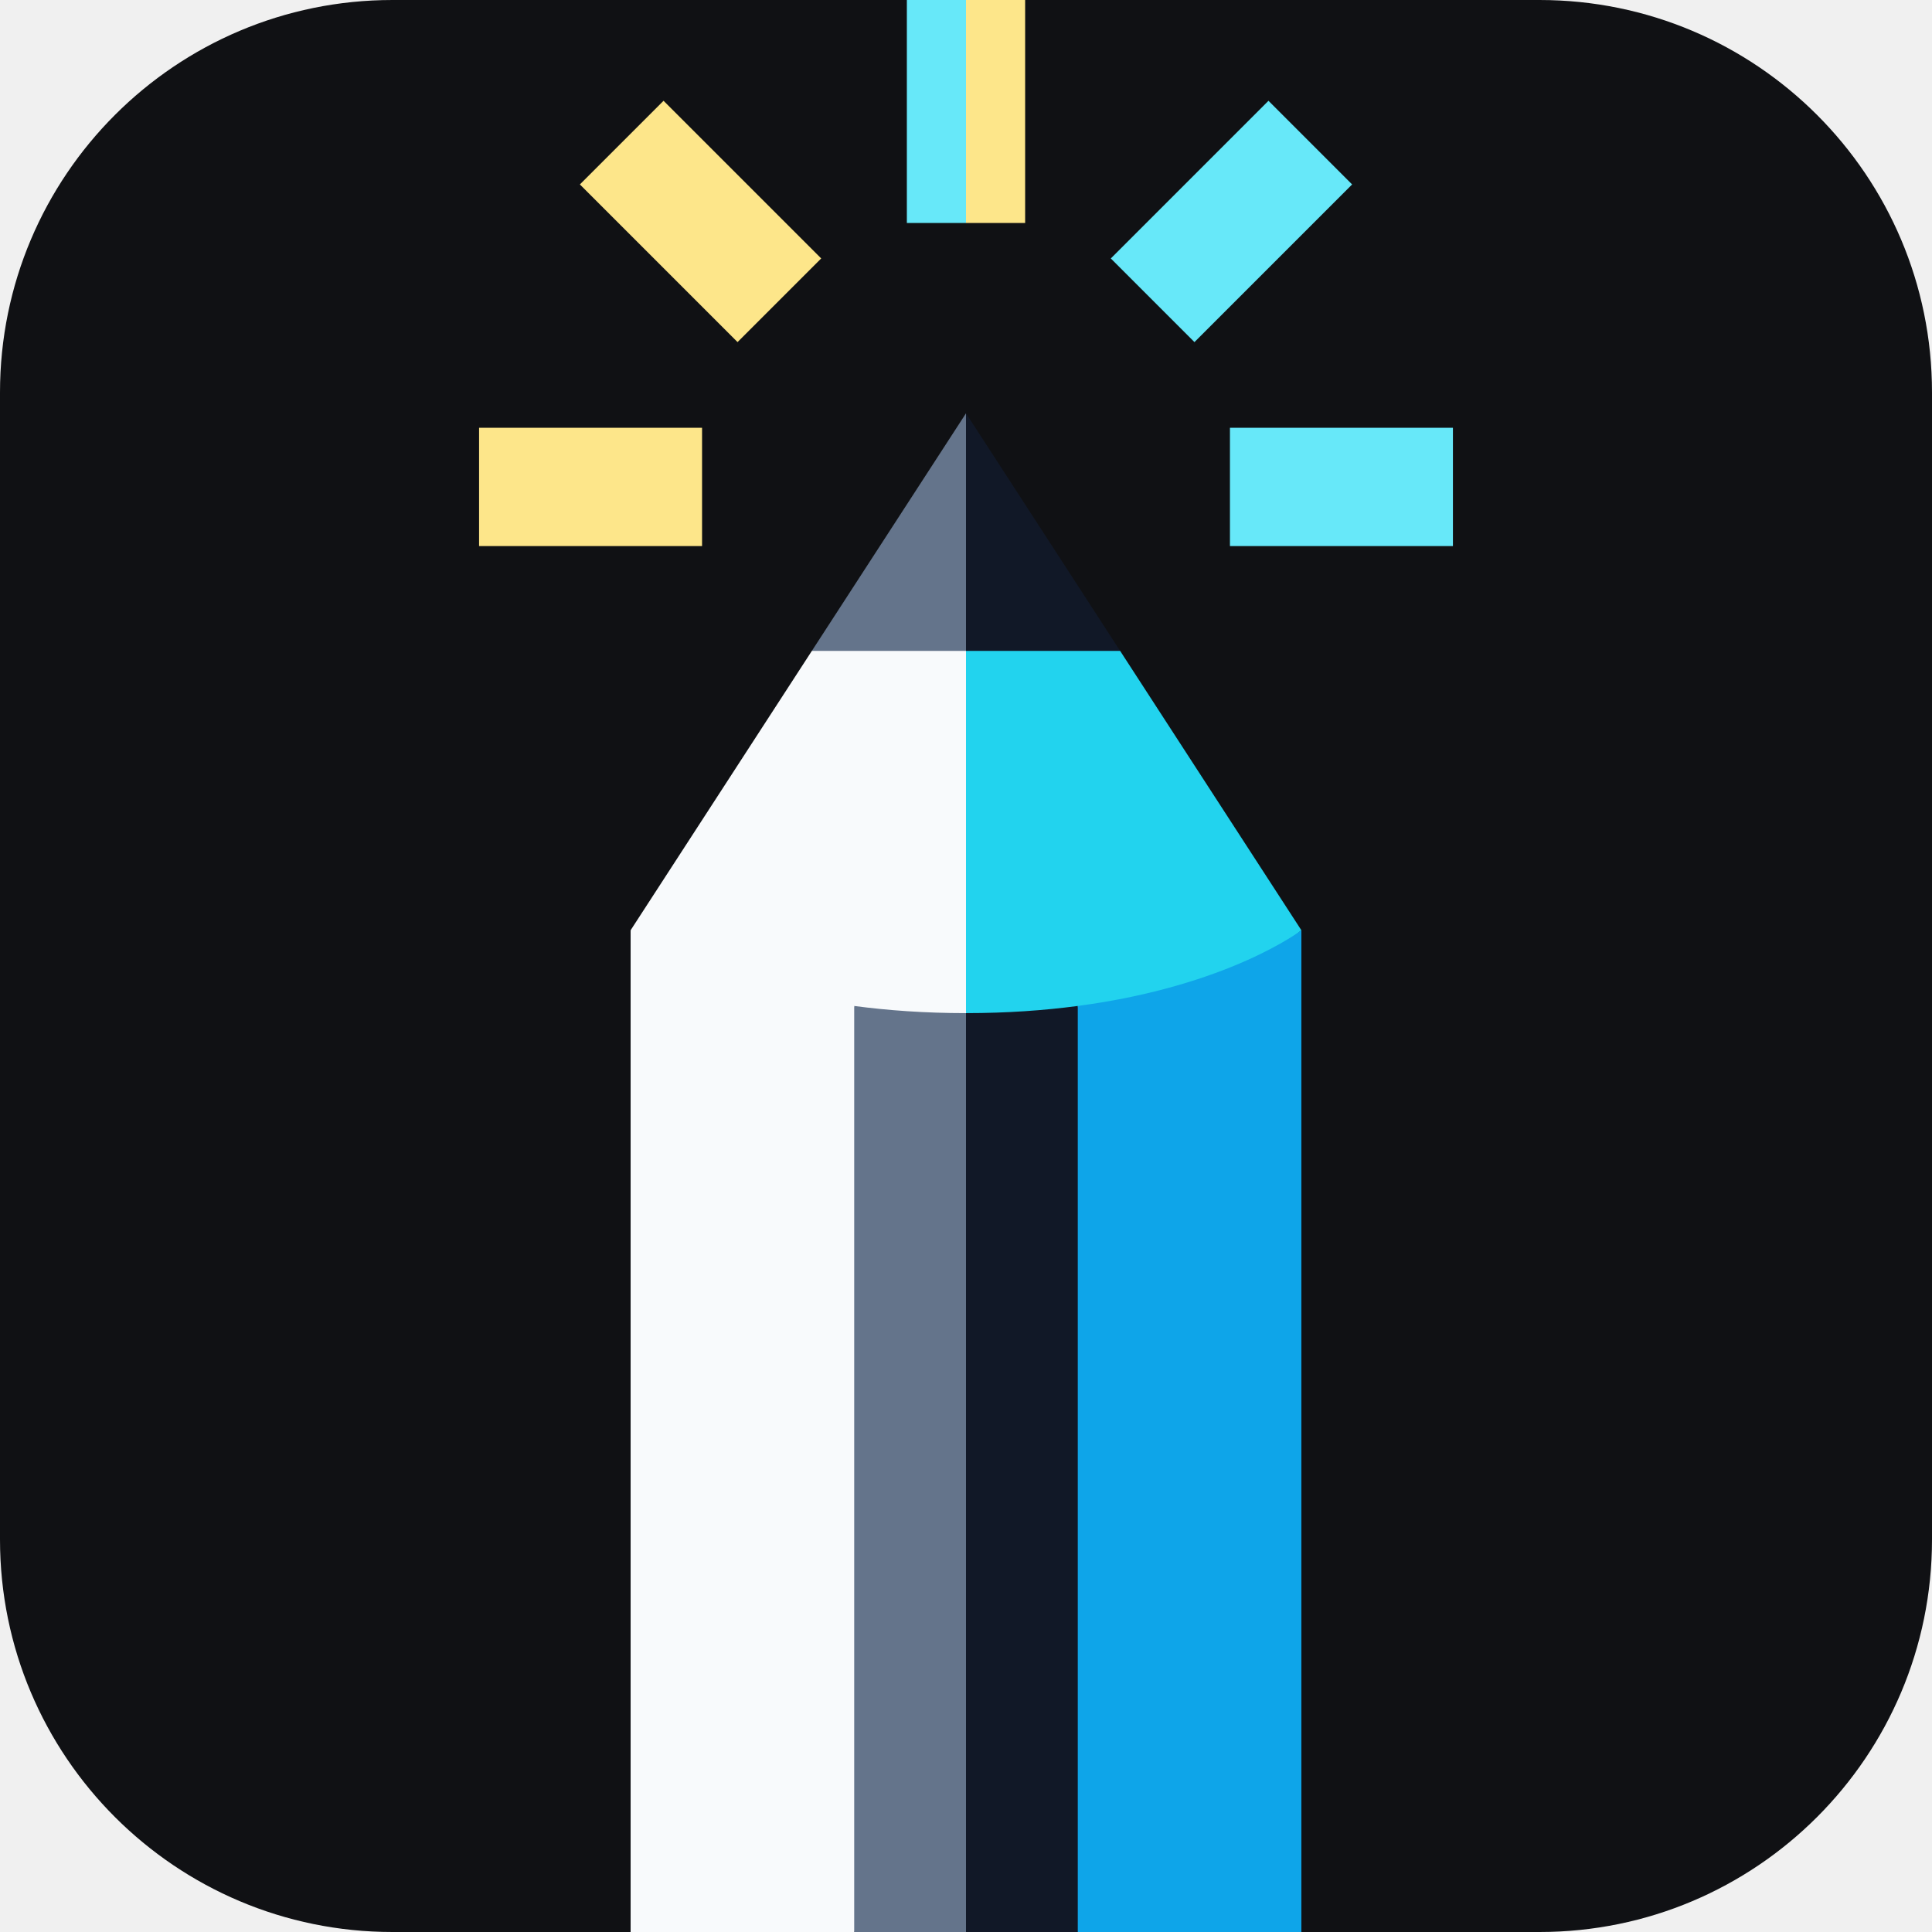
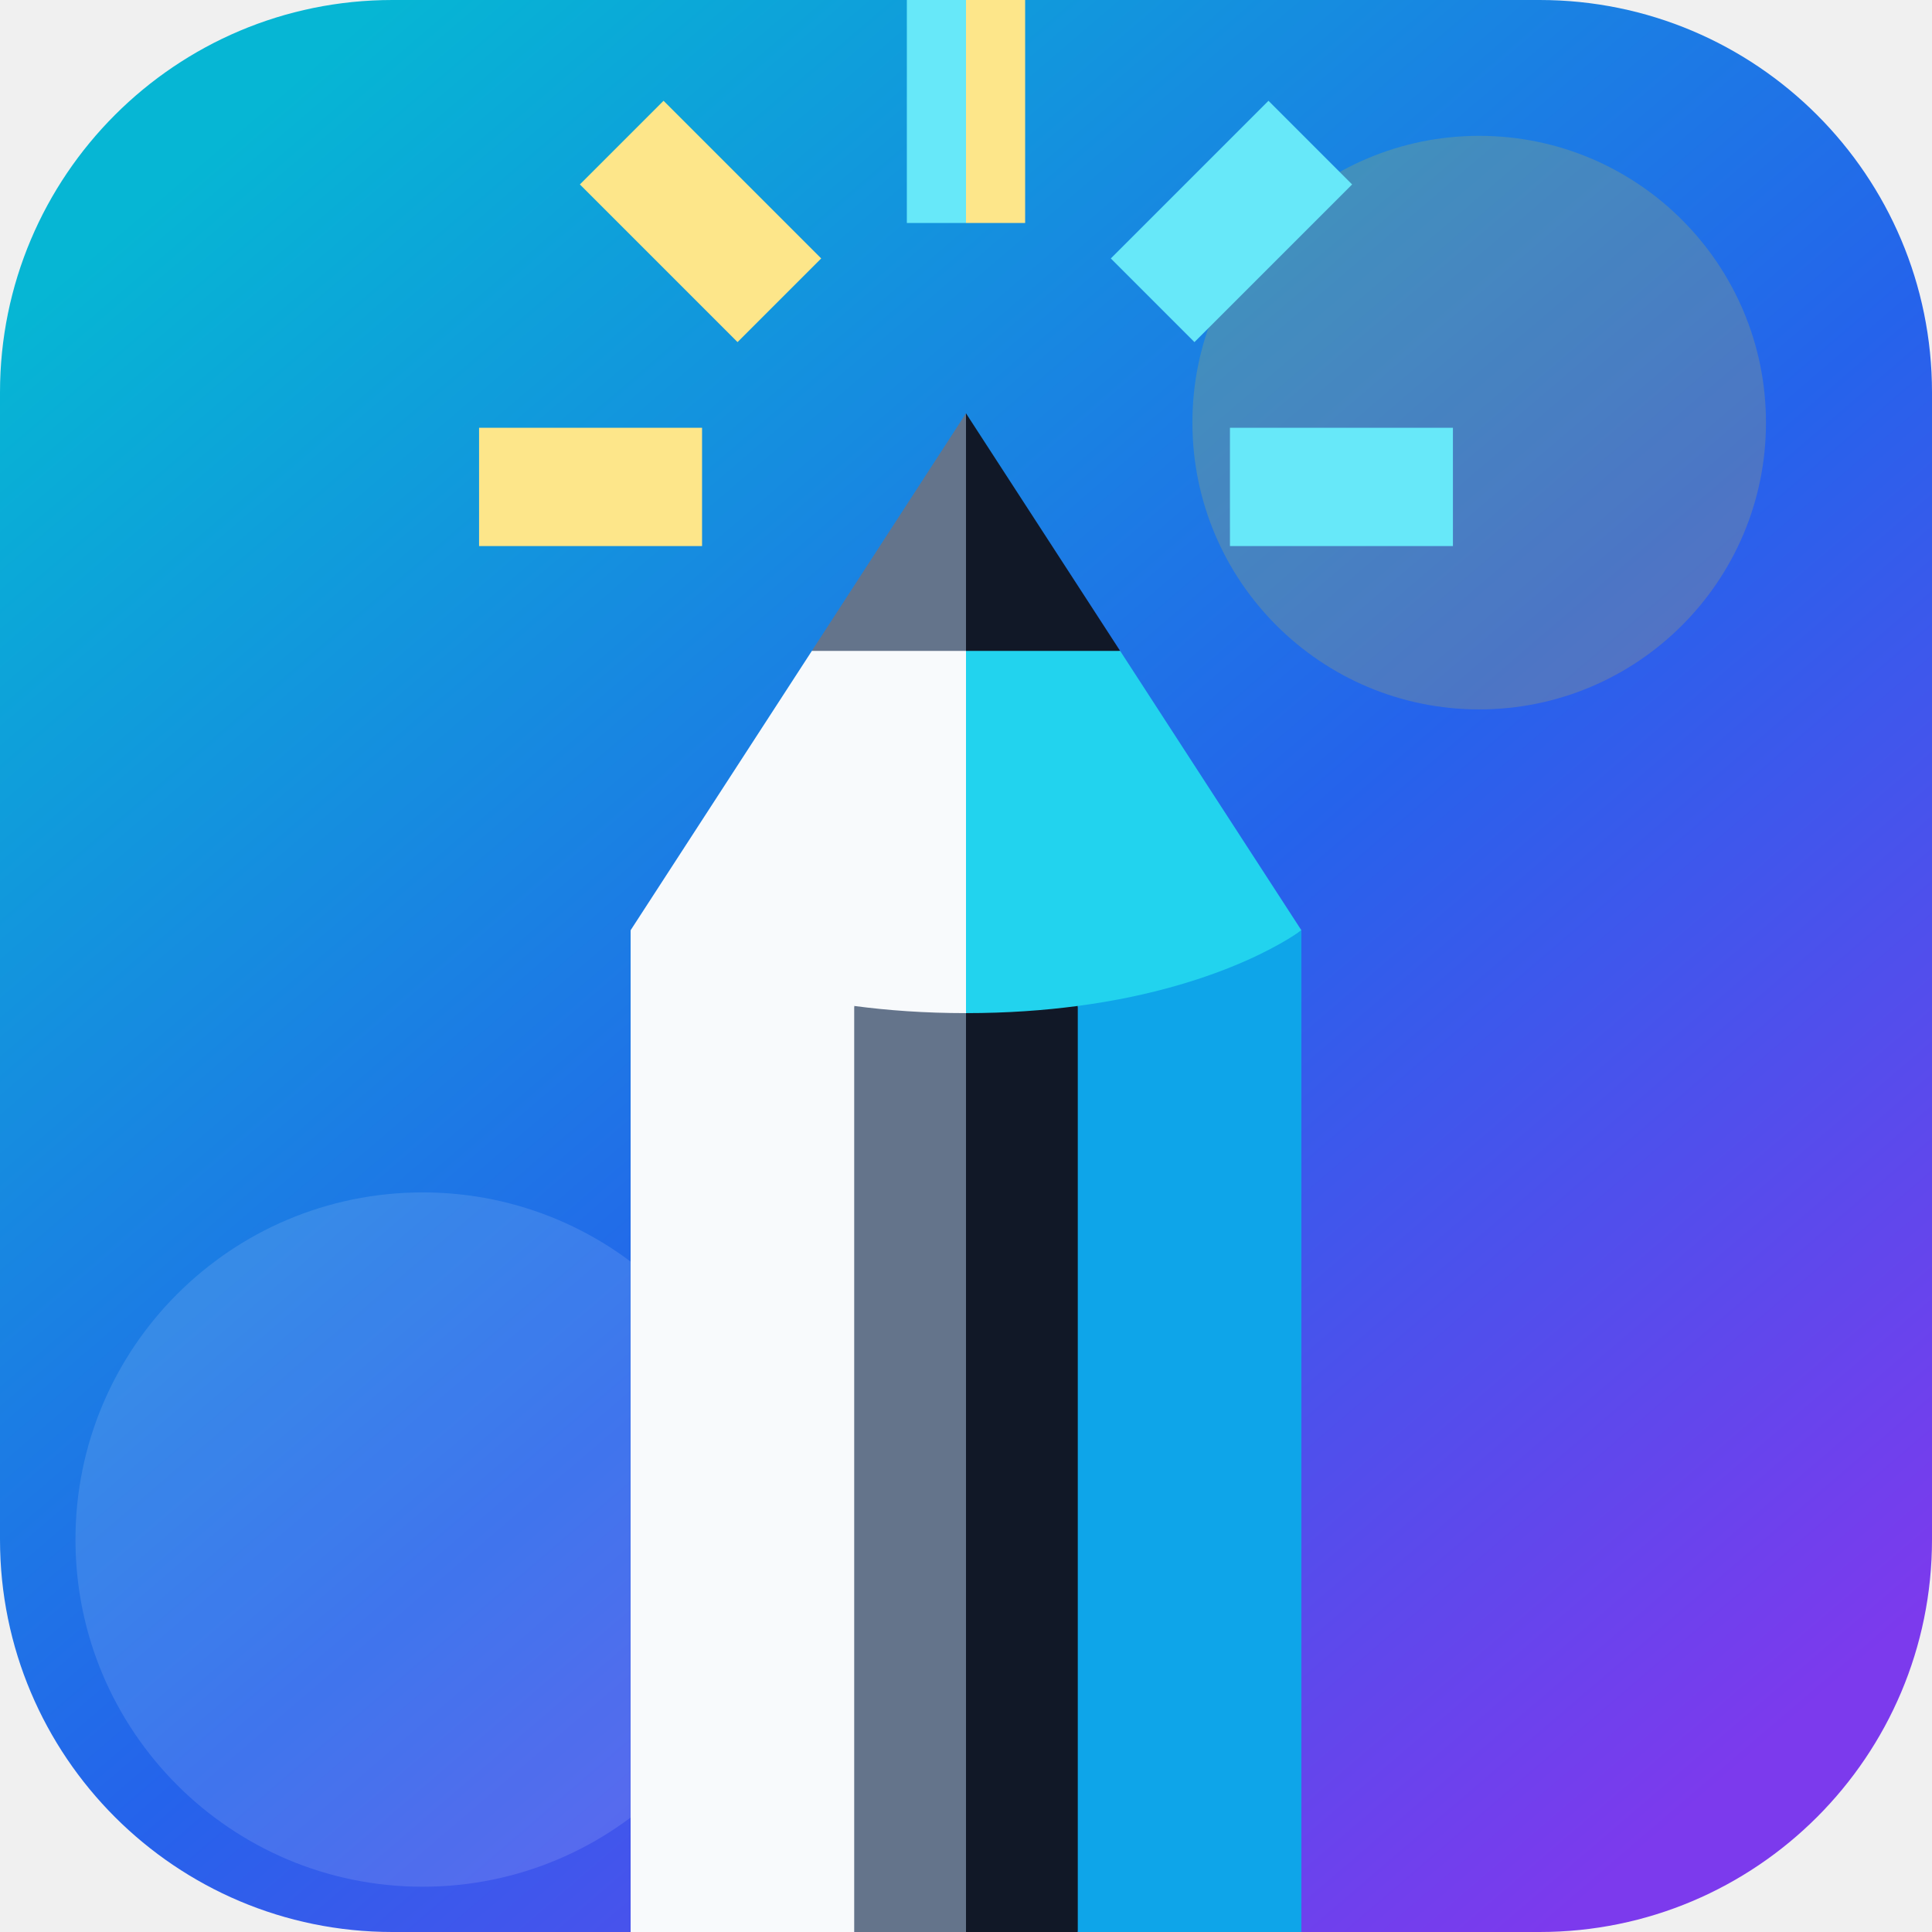
<svg xmlns="http://www.w3.org/2000/svg" width="64" height="64" viewBox="0 0 512 512">
-   <rect width="512" height="512" rx="104" fill="#101114" />
+   <defs>
+     <linearGradient id="repen-app-bg" x1="64" y1="32" x2="448" y2="480" gradientUnits="userSpaceOnUse">
+       <stop offset="0" stop-color="#06B6D4" />
+       <stop offset="0.55" stop-color="#2563EB" />
+       <stop offset="1" stop-color="#7C3AED" />
+     </linearGradient>
+   </defs>
+   <rect width="512" height="512" rx="104" fill="url(#repen-app-bg)" />
+   <circle cx="392" cy="112" r="76" fill="#FACC15" opacity="0.18" />
+   <circle cx="112" cy="408" r="92" fill="#FFFFFF" opacity="0.12" />
  <polygon fill="#111827" points="255.999,109.533 235.1,193.394 296.848,172.495" />
  <polygon fill="#64748B" points="215.15,172.495 255.999,193.394 255.999,109.533" />
  <path fill="#22D3EE" d="M296.848,172.495h-40.849L235.1,289.387c60.398,0,109.776-42.862,109.778-42.863L296.848,172.495z" />
  <path fill="#F8FAFC" d="M215.15,172.495l-48.03,74.03c0.001,0.001,28.481,42.863,88.879,42.863V172.495H215.15z" />
  <path fill="#111827" d="M285.625,266.588c-8.852,1.176-18.71,1.9-29.626,1.9L235.1,389.293l20.899,122.706h29.626l20.899-122.706L285.625,266.588z" />
  <path fill="#0EA5E9" d="M344.877,246.524c-0.001,0.001-19.132,14.735-59.253,20.063v245.412h59.253V246.524z" />
  <path fill="#64748B" d="M226.373,266.588l-20.899,122.706L226.373,512h29.626V268.488c-10.917,0-20.775-0.724-29.626-1.9z" />
  <path fill="#F8FAFC" d="M167.12,246.524v265.475h59.253V266.588c-40.121-5.329-59.252-20.063-59.253-20.064z" />
  <polygon fill="#FDE68A" points="271.673,0 255.999,0 245.55,29.546 255.999,59.091 271.673,59.091" />
  <rect x="310.673" y="29.136" transform="matrix(-0.7071 -0.7071 0.7071 -0.7071 515.6158 330.9375)" fill="#67E8F9" width="31.348" height="59.091" />
  <rect x="126.96" y="113.366" fill="#FDE68A" width="59.092" height="31.348" />
  <rect x="325.949" y="113.366" fill="#67E8F9" width="59.092" height="31.348" />
  <rect x="156.105" y="43.008" transform="matrix(-0.7071 -0.7071 0.7071 -0.7071 275.4308 231.4505)" fill="#FDE68A" width="59.091" height="31.348" />
  <rect x="240.326" fill="#67E8F9" width="15.674" height="59.092" />
</svg>
